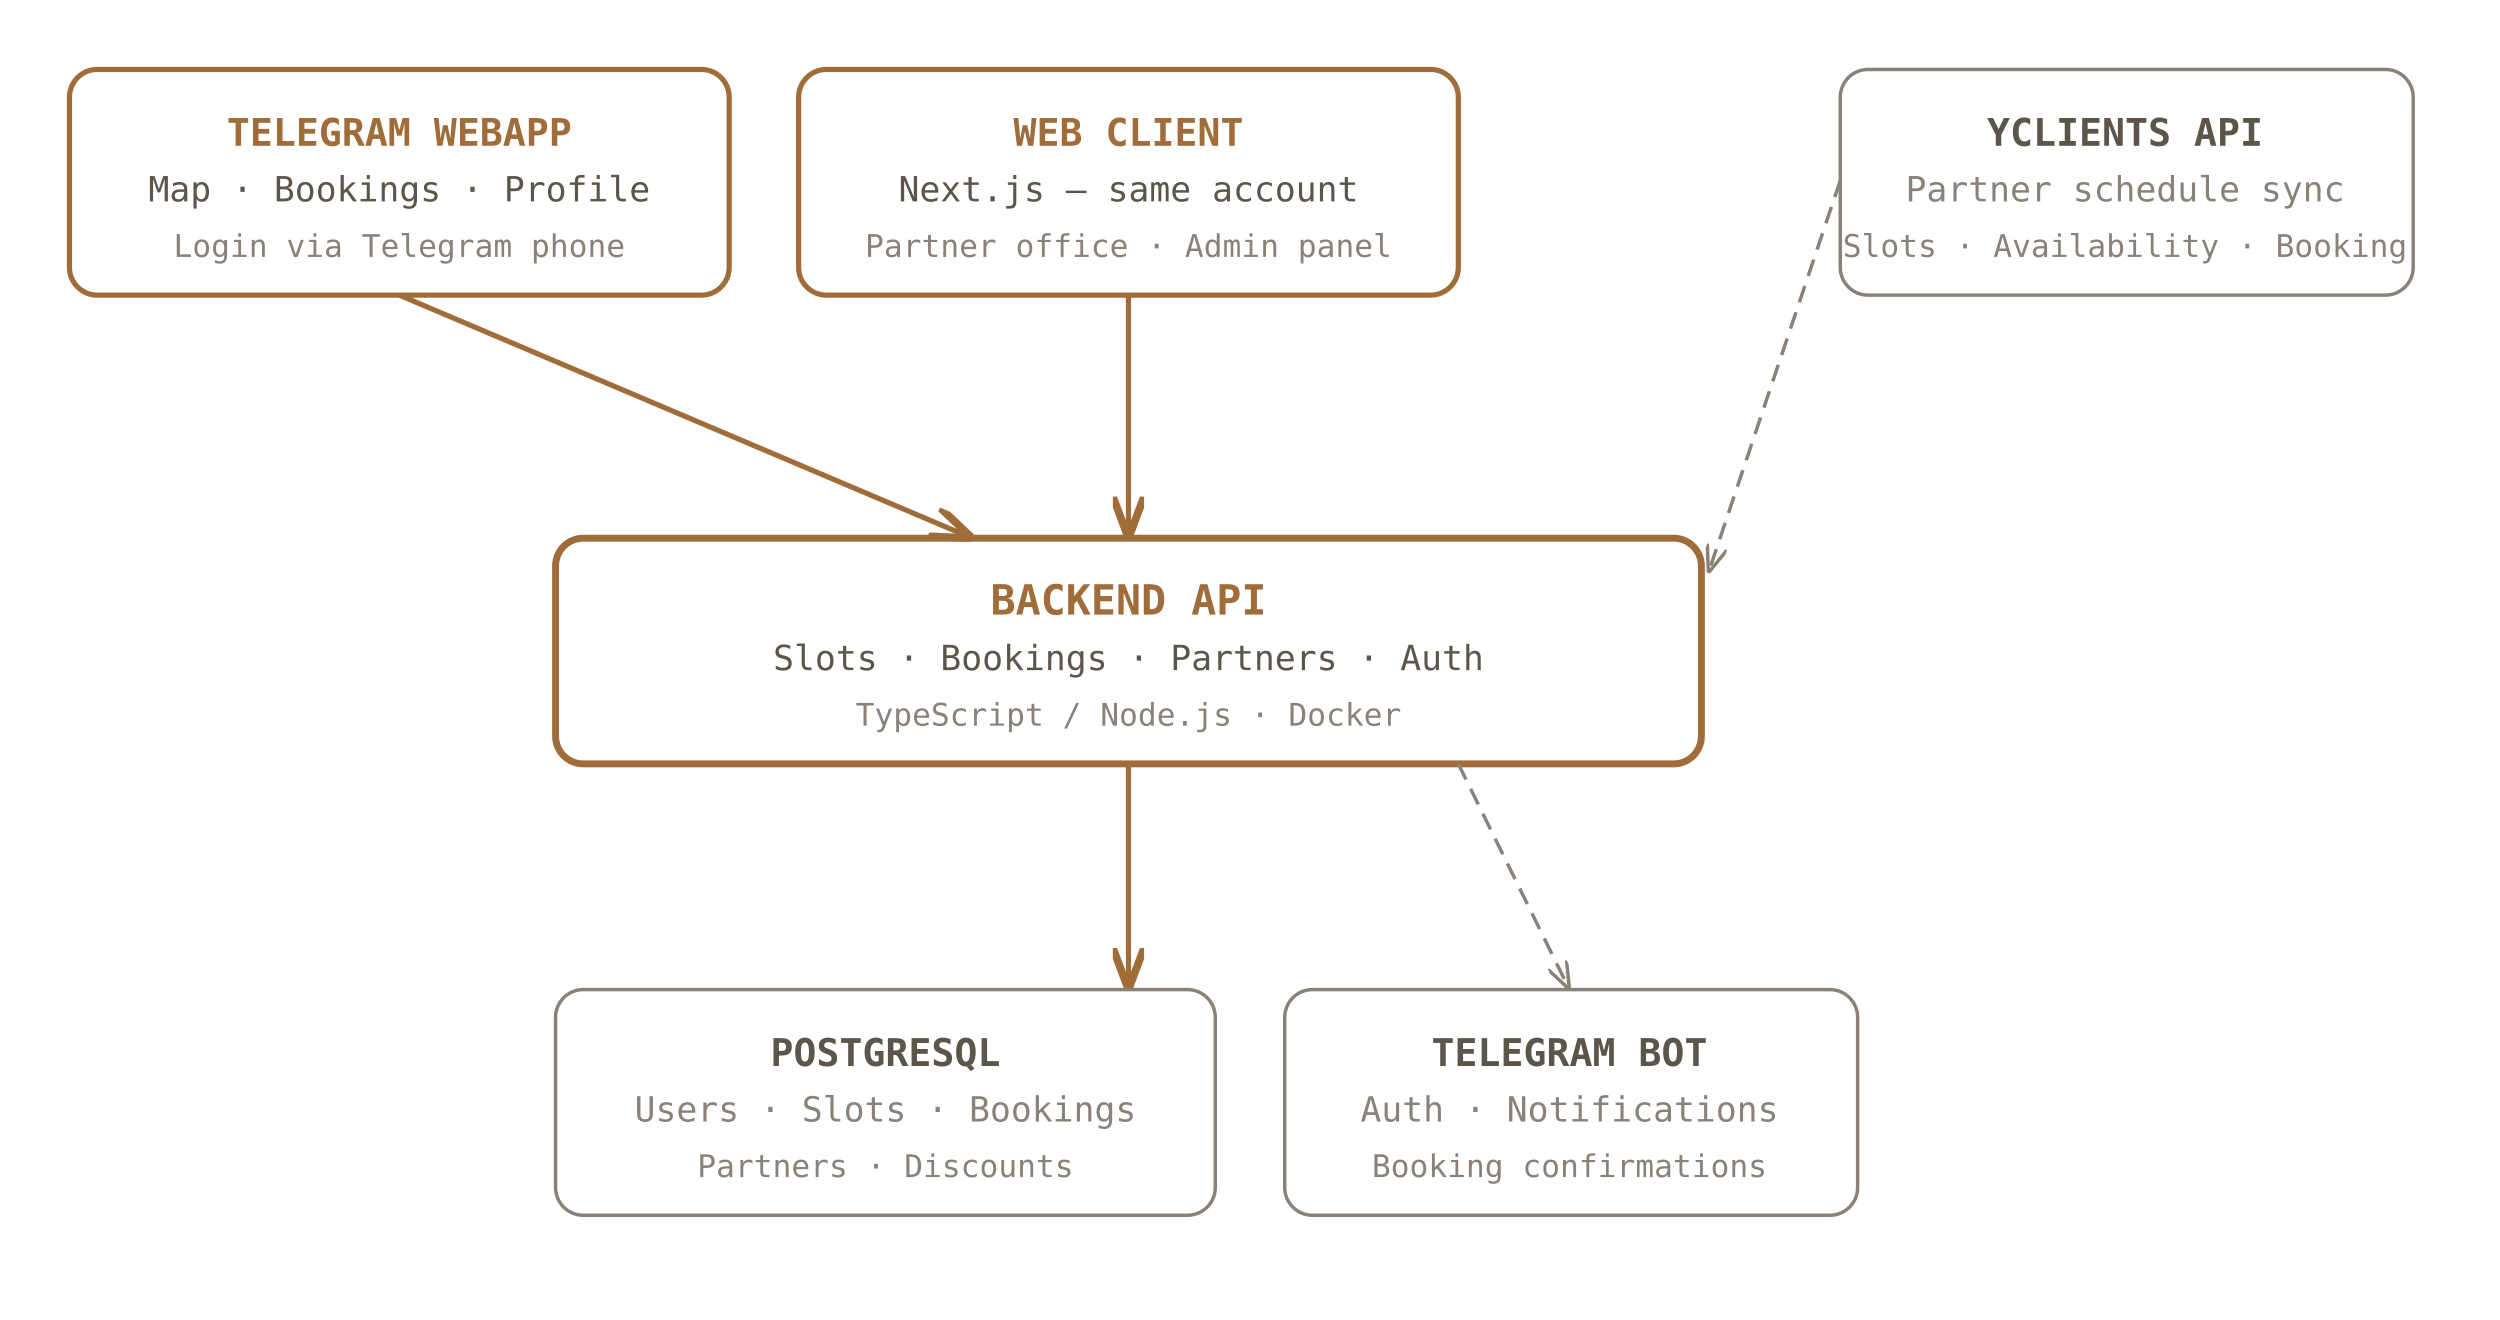
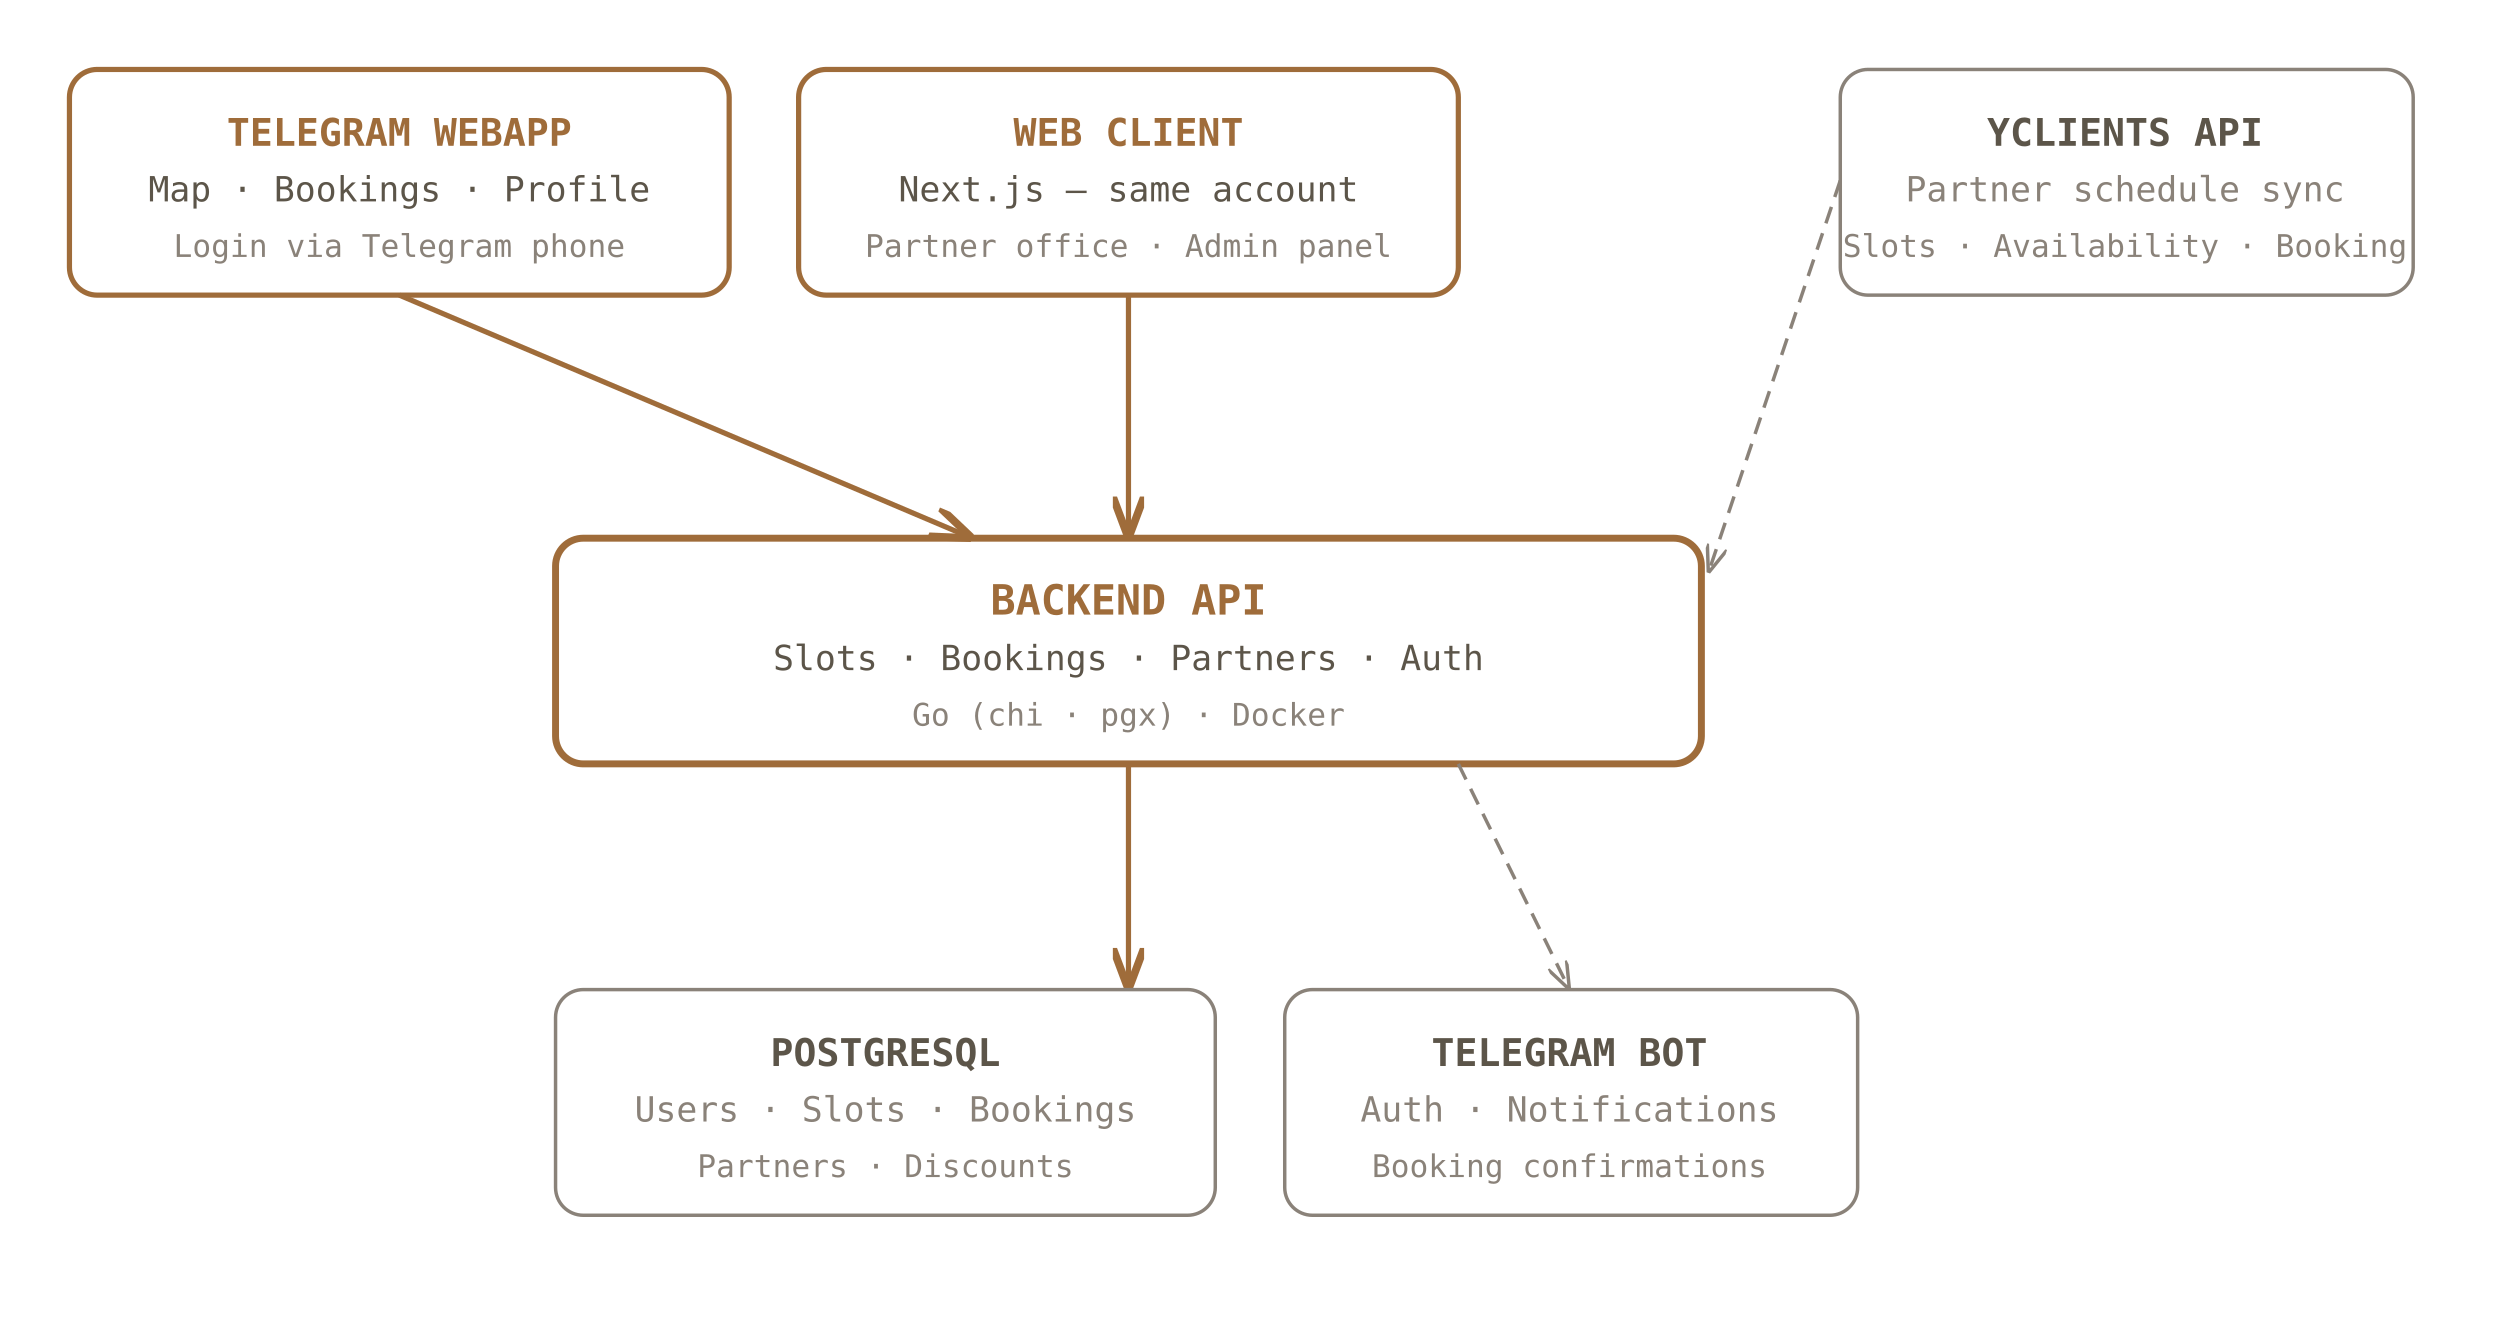
<svg xmlns="http://www.w3.org/2000/svg" width="720" height="380" viewBox="0 0 720 380" fill="none" font-family="JetBrains Mono, monospace" font-size="12">
  <defs>
    <marker id="arr" markerWidth="8" markerHeight="6" refX="8" refY="3" orient="auto">
      <path d="M0,0 L8,3 L0,6" fill="none" stroke="#9f6c3a" stroke-width="1.5" />
    </marker>
    <marker id="arr-soft" markerWidth="8" markerHeight="6" refX="8" refY="3" orient="auto">
      <path d="M0,0 L8,3 L0,6" fill="none" stroke="#8a8279" stroke-width="1" />
    </marker>
  </defs>
  <rect x="20" y="20" width="190" height="65" rx="8" fill="none" stroke="#9f6c3a" stroke-width="1.5" />
  <text x="115" y="42" text-anchor="middle" fill="#9f6c3a" font-weight="600" font-size="11">TELEGRAM WEBAPP</text>
  <text x="115" y="58" text-anchor="middle" fill="#5c5549" font-size="10">Map · Bookings · Profile</text>
  <text x="115" y="74" text-anchor="middle" fill="#8a8279" font-size="9">Login via Telegram phone</text>
  <rect x="230" y="20" width="190" height="65" rx="8" fill="none" stroke="#9f6c3a" stroke-width="1.5" />
  <text x="325" y="42" text-anchor="middle" fill="#9f6c3a" font-weight="600" font-size="11">WEB CLIENT</text>
  <text x="325" y="58" text-anchor="middle" fill="#5c5549" font-size="10">Next.js — same account</text>
  <text x="325" y="74" text-anchor="middle" fill="#8a8279" font-size="9">Partner office · Admin panel</text>
  <line x1="115" y1="85" x2="280" y2="155" stroke="#9f6c3a" stroke-width="1.5" marker-end="url(#arr)" />
  <line x1="325" y1="85" x2="325" y2="155" stroke="#9f6c3a" stroke-width="1.5" marker-end="url(#arr)" />
  <rect x="160" y="155" width="330" height="65" rx="8" fill="none" stroke="#9f6c3a" stroke-width="2" />
  <text x="325" y="177" text-anchor="middle" fill="#9f6c3a" font-weight="700" font-size="12">BACKEND API</text>
  <text x="325" y="193" text-anchor="middle" fill="#5c5549" font-size="10">Slots · Bookings · Partners · Auth</text>
-   <text x="325" y="209" text-anchor="middle" fill="#8a8279" font-size="9">TypeScript / Node.js · Docker</text>
+   <text x="325" y="209" text-anchor="middle" fill="#8a8279" font-size="9">Go (chi · pgx) · Docker</text>
  <rect x="530" y="20" width="165" height="65" rx="8" fill="none" stroke="#8a8279" stroke-width="1" />
  <text x="612" y="42" text-anchor="middle" fill="#5c5549" font-weight="600" font-size="11">YCLIENTS API</text>
  <text x="612" y="58" text-anchor="middle" fill="#8a8279" font-size="10">Partner schedule sync</text>
  <text x="612" y="74" text-anchor="middle" fill="#8a8279" font-size="9">Slots · Availability · Booking</text>
  <line x1="530" y1="52" x2="492" y2="165" stroke="#8a8279" stroke-width="1" stroke-dasharray="5 3" marker-end="url(#arr-soft)" />
  <line x1="325" y1="220" x2="325" y2="285" stroke="#9f6c3a" stroke-width="1.5" marker-end="url(#arr)" />
  <rect x="160" y="285" width="190" height="65" rx="8" fill="none" stroke="#8a8279" stroke-width="1" />
  <text x="255" y="307" text-anchor="middle" fill="#5c5549" font-weight="600" font-size="11">POSTGRESQL</text>
  <text x="255" y="323" text-anchor="middle" fill="#8a8279" font-size="10">Users · Slots · Bookings</text>
  <text x="255" y="339" text-anchor="middle" fill="#8a8279" font-size="9">Partners · Discounts</text>
  <rect x="370" y="285" width="165" height="65" rx="8" fill="none" stroke="#8a8279" stroke-width="1" />
  <text x="452" y="307" text-anchor="middle" fill="#5c5549" font-weight="600" font-size="11">TELEGRAM BOT</text>
  <text x="452" y="323" text-anchor="middle" fill="#8a8279" font-size="10">Auth · Notifications</text>
  <text x="452" y="339" text-anchor="middle" fill="#8a8279" font-size="9">Booking confirmations</text>
  <line x1="420" y1="220" x2="452" y2="285" stroke="#8a8279" stroke-width="1" stroke-dasharray="5 3" marker-end="url(#arr-soft)" />
</svg>
